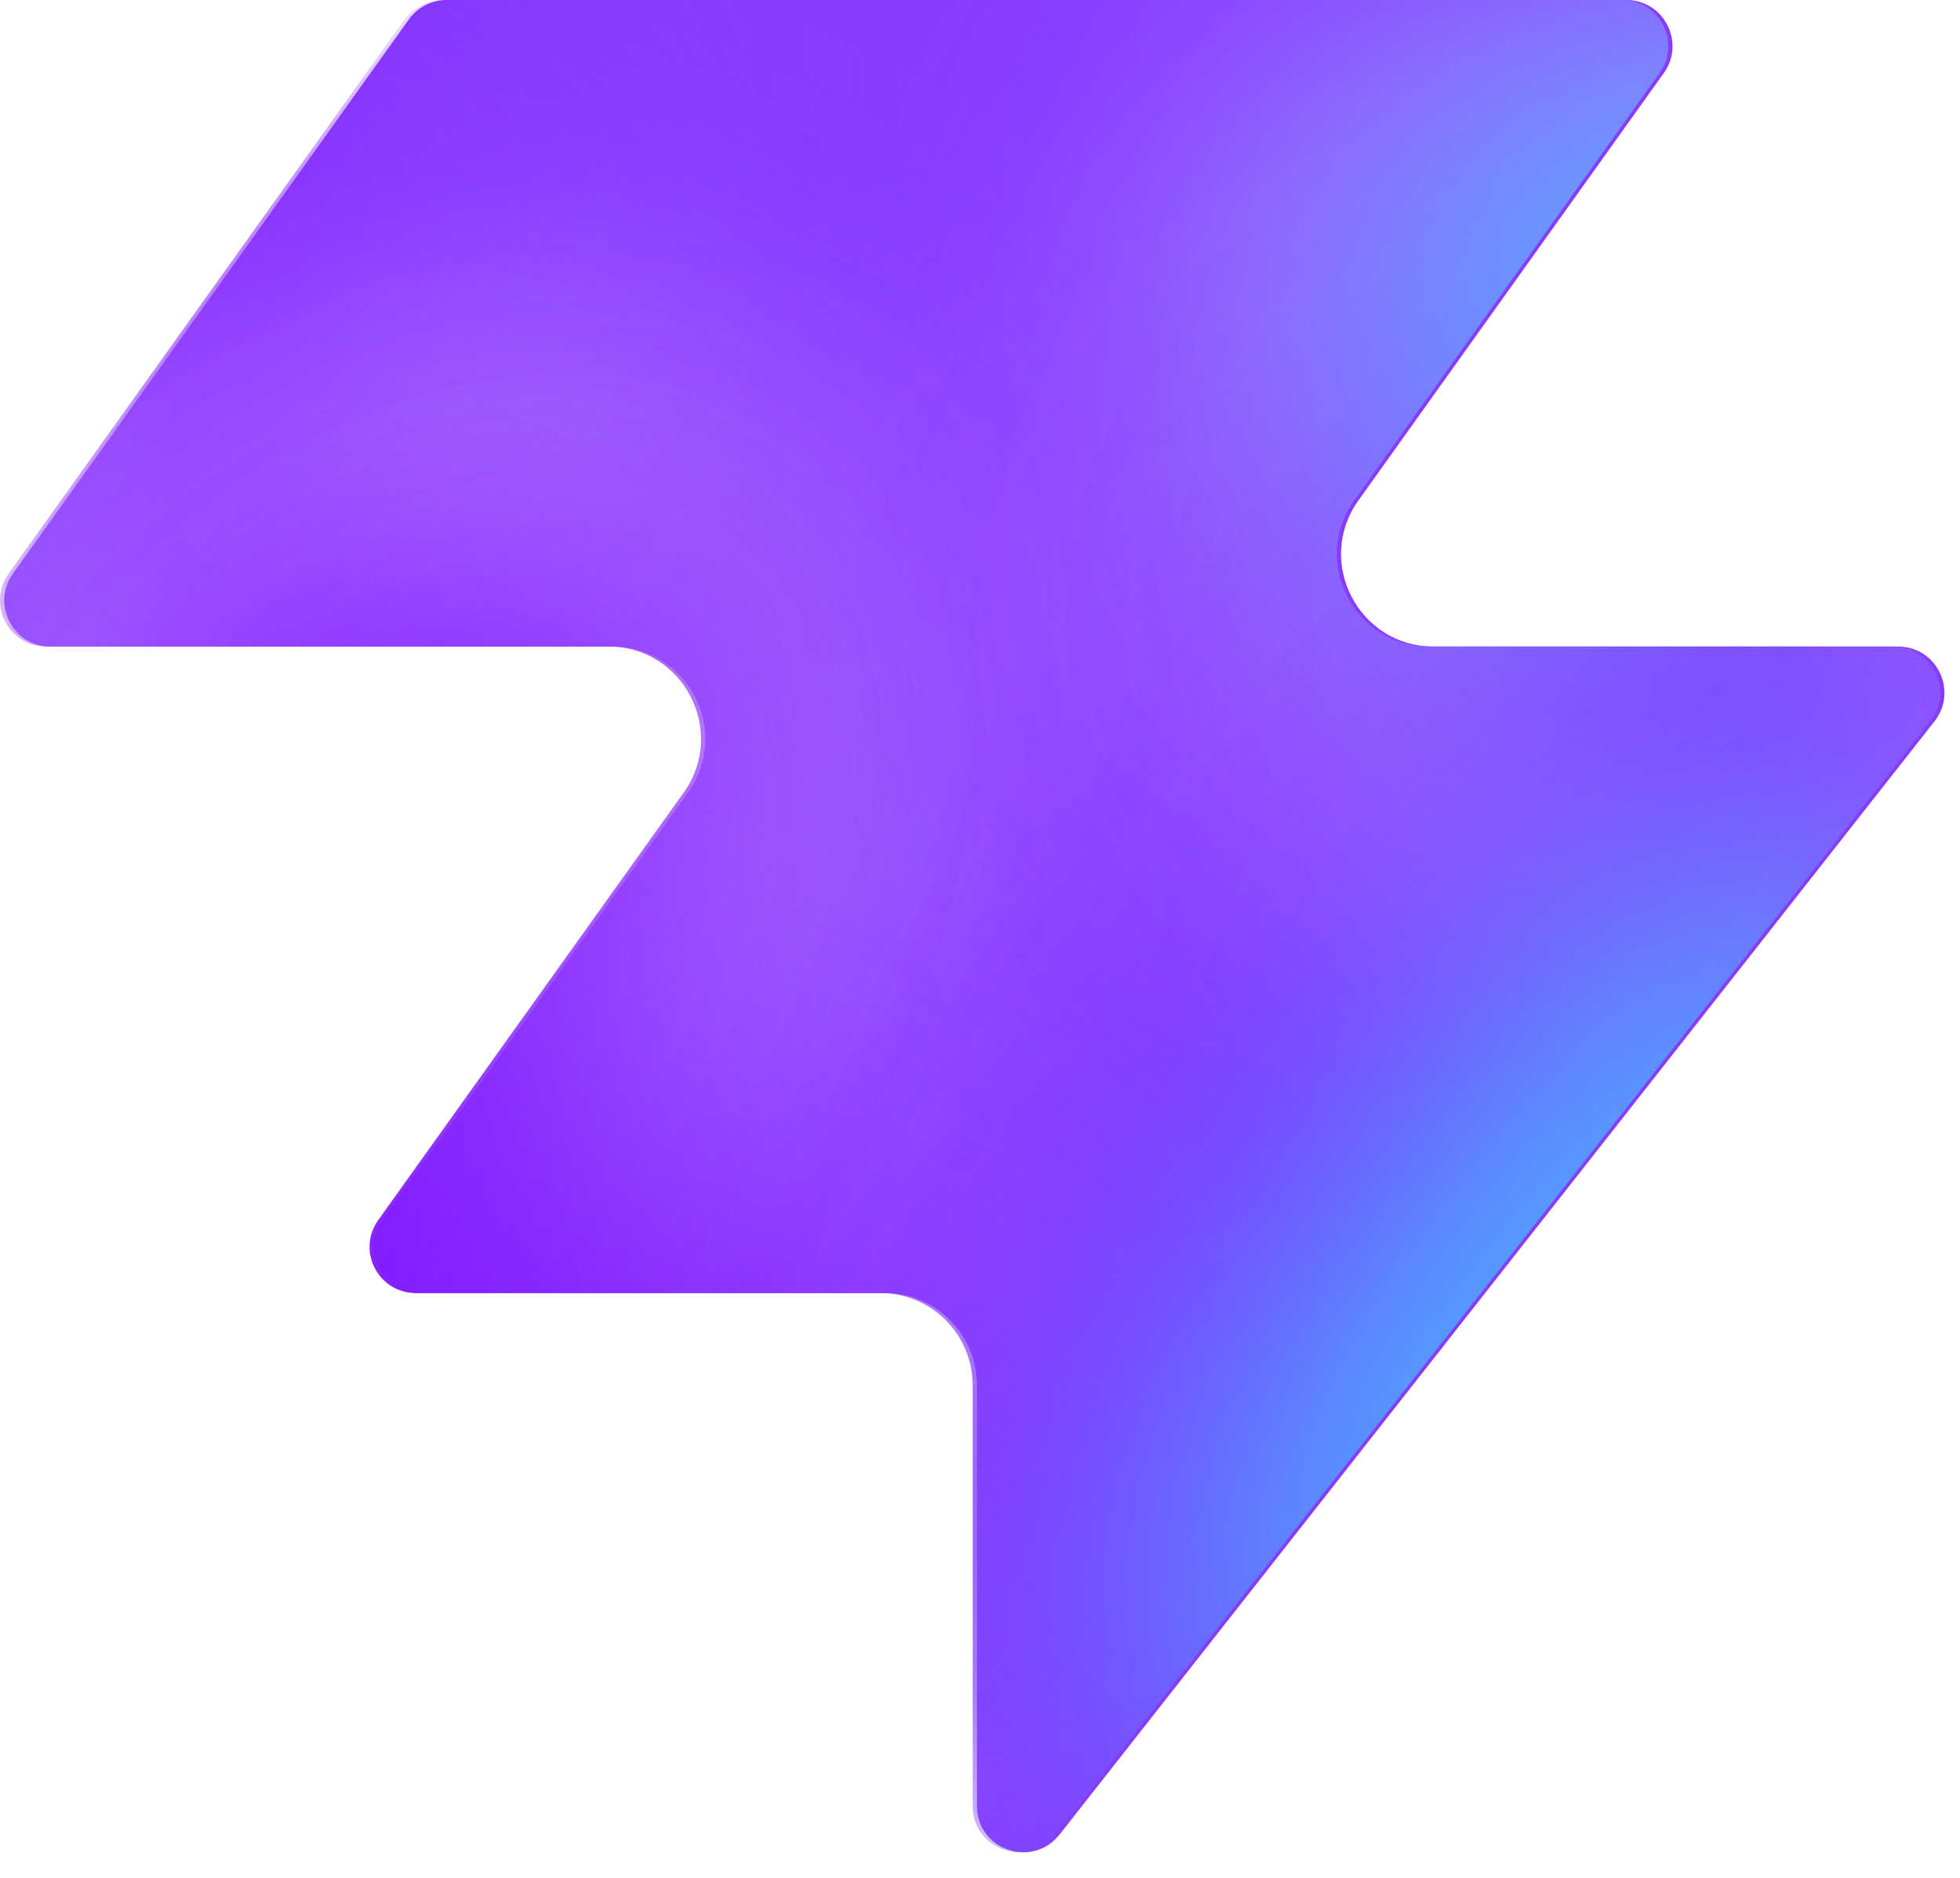
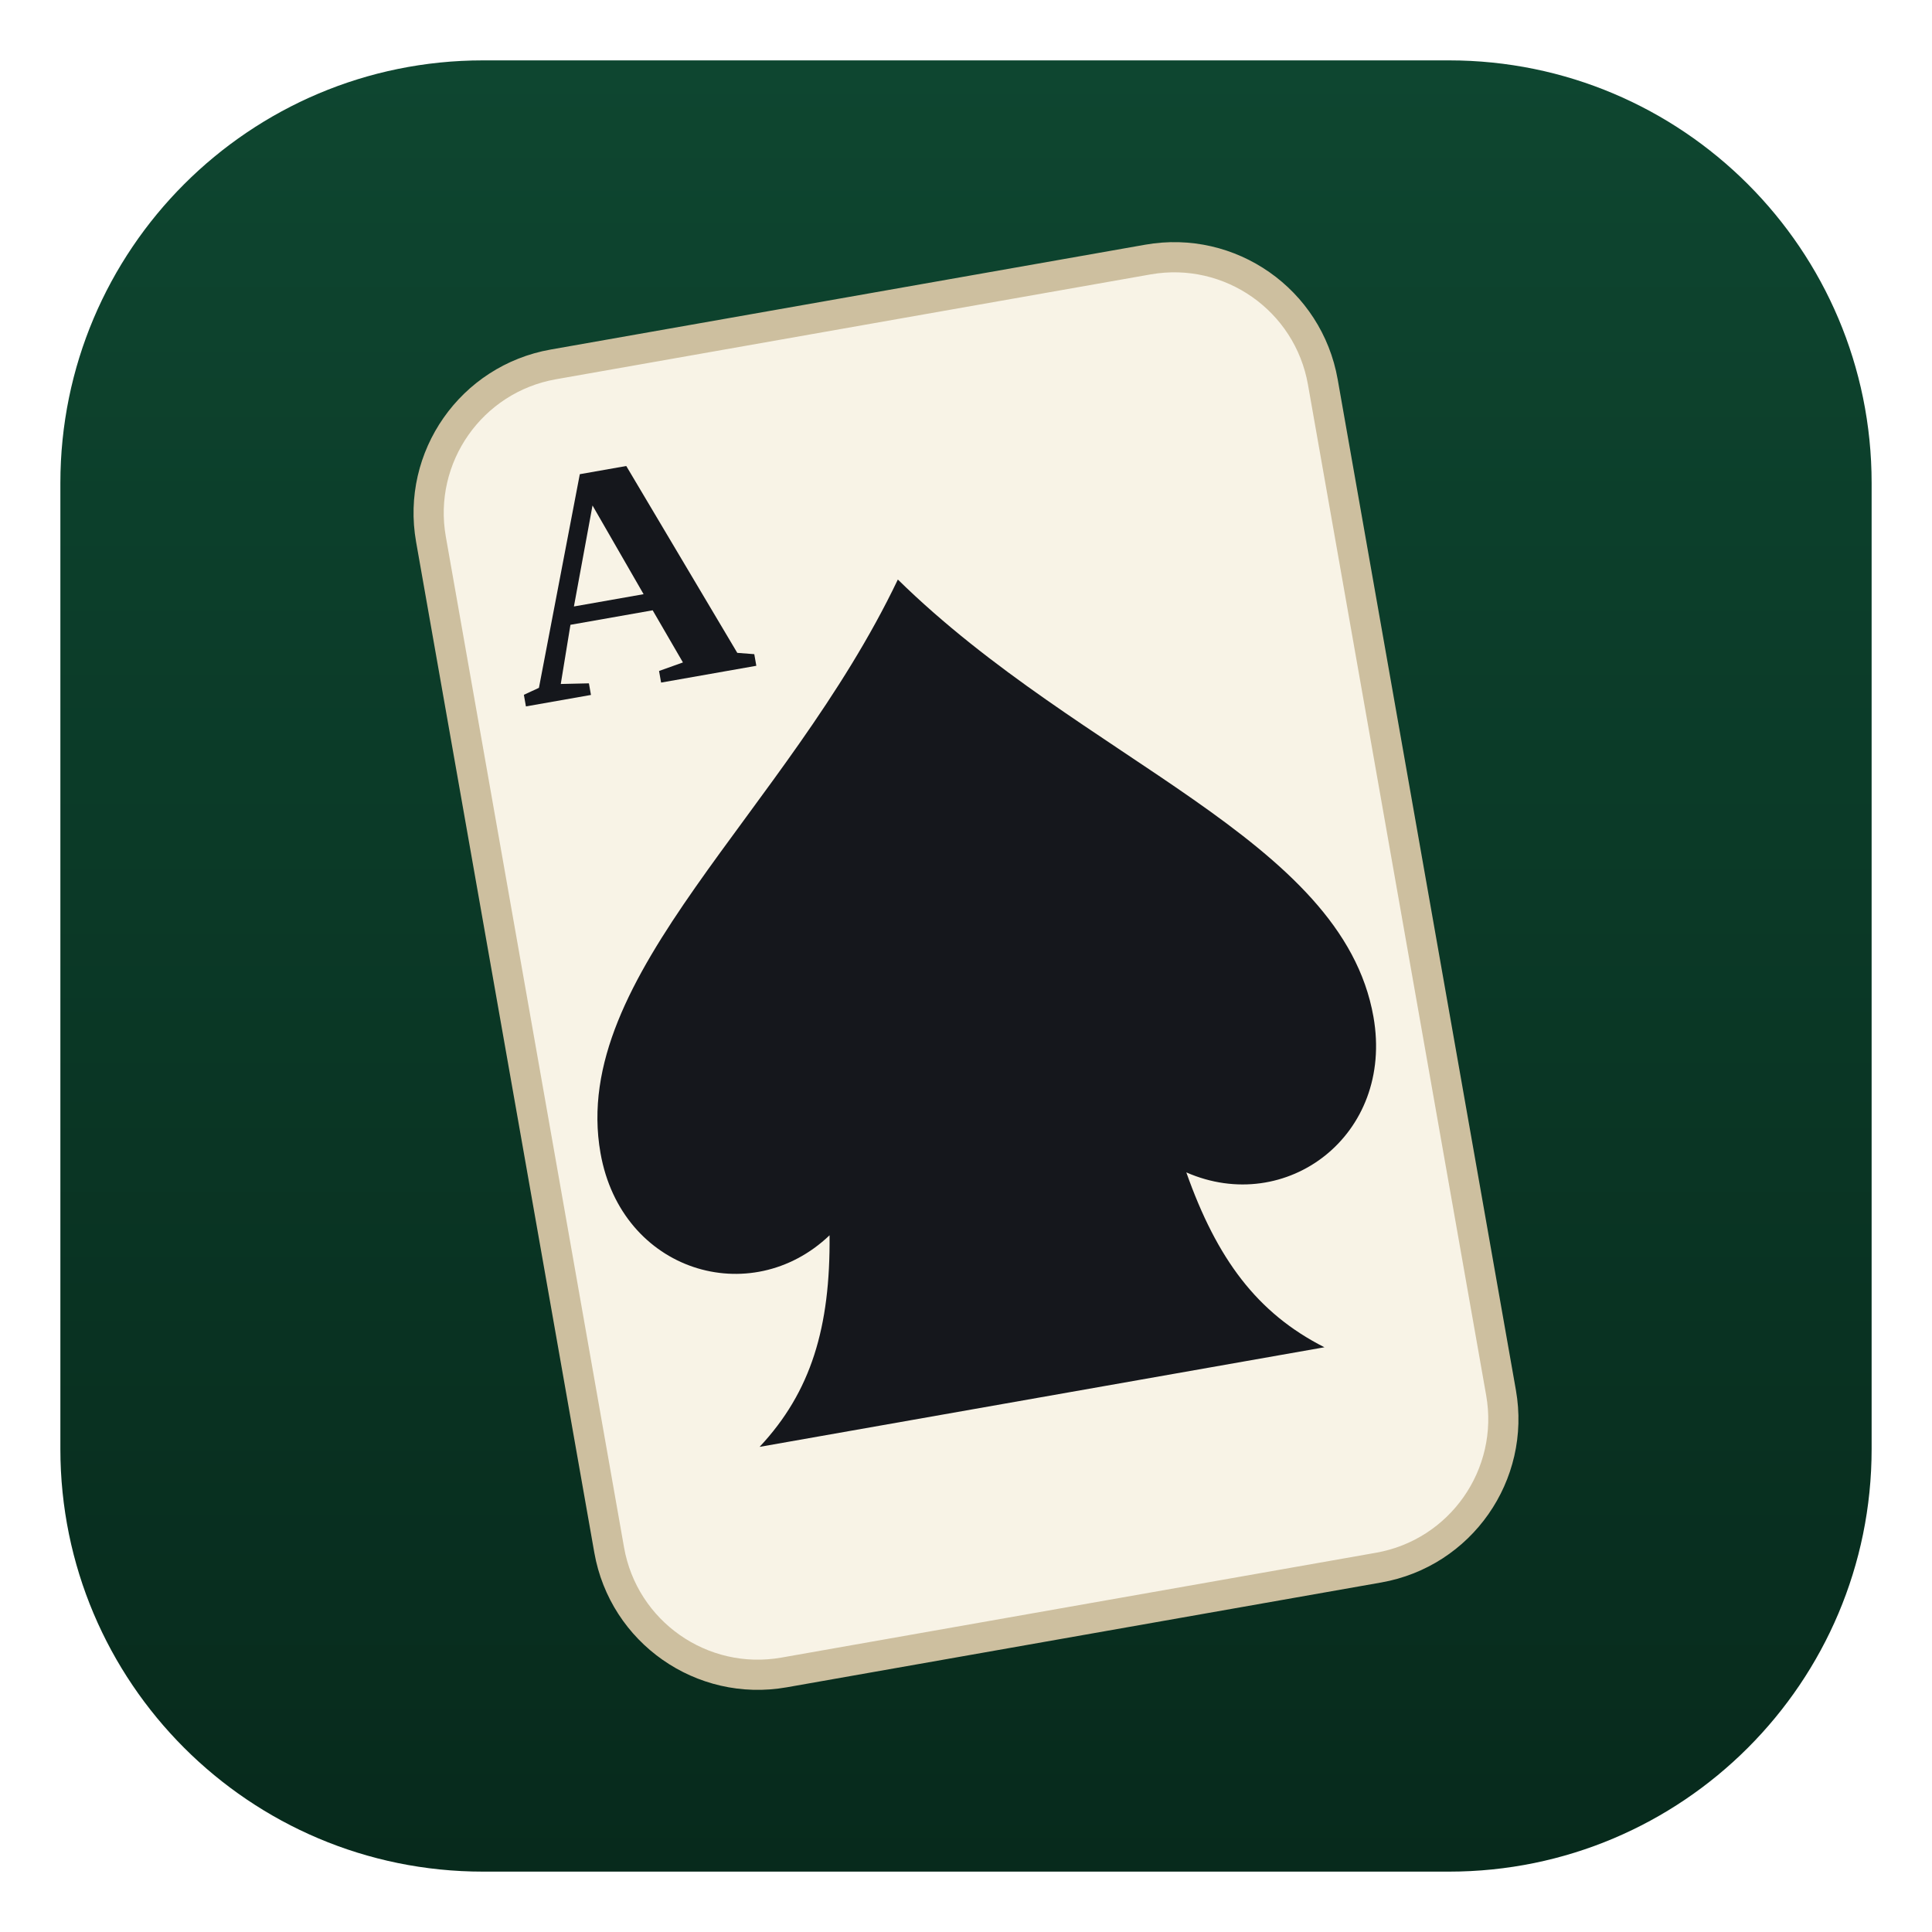
- <svg xmlns="http://www.w3.org/2000/svg" width="48" height="46" fill="none" viewBox="0 0 48 46">
-   <path fill="#863bff" d="M25.946 44.938c-.664.845-2.021.375-2.021-.698V33.937a2.26 2.26 0 0 0-2.262-2.262H10.287c-.92 0-1.456-1.04-.92-1.788l7.48-10.471c1.07-1.497 0-3.578-1.842-3.578H1.237c-.92 0-1.456-1.04-.92-1.788L10.013.474c.214-.297.556-.474.92-.474h28.894c.92 0 1.456 1.04.92 1.788l-7.48 10.471c-1.07 1.498 0 3.579 1.842 3.579h11.377c.943 0 1.473 1.088.89 1.83L25.947 44.94z" style="fill:#863bff;fill:color(display-p3 .525 .23 1);fill-opacity:1" />
-   <mask id="a" width="48" height="46" x="0" y="0" maskUnits="userSpaceOnUse" style="mask-type:alpha">
-     <path fill="#000" d="M25.842 44.938c-.664.844-2.021.375-2.021-.698V33.937a2.26 2.26 0 0 0-2.262-2.262H10.183c-.92 0-1.456-1.04-.92-1.788l7.48-10.471c1.07-1.498 0-3.579-1.842-3.579H1.133c-.92 0-1.456-1.04-.92-1.787L9.91.473c.214-.297.556-.474.92-.474h28.894c.92 0 1.456 1.04.92 1.788l-7.48 10.471c-1.07 1.498 0 3.578 1.842 3.578h11.377c.943 0 1.473 1.088.89 1.832L25.843 44.94z" style="fill:#000;fill-opacity:1" />
-   </mask>
-   <g mask="url(#a)">
-     <g filter="url(#b)">
-       <ellipse cx="5.508" cy="14.704" fill="#ede6ff" rx="5.508" ry="14.704" style="fill:#ede6ff;fill:color(display-p3 .927 .903 1);fill-opacity:1" transform="matrix(.00324 1 1 -.00324 -4.47 31.516)" />
-     </g>
-     <g filter="url(#c)">
-       <ellipse cx="10.399" cy="29.851" fill="#ede6ff" rx="10.399" ry="29.851" style="fill:#ede6ff;fill:color(display-p3 .927 .903 1);fill-opacity:1" transform="matrix(.00324 1 1 -.00324 -39.328 7.883)" />
-     </g>
-     <g filter="url(#d)">
-       <ellipse cx="5.508" cy="30.487" fill="#7e14ff" rx="5.508" ry="30.487" style="fill:#7e14ff;fill:color(display-p3 .492 .077 1);fill-opacity:1" transform="rotate(89.814 -25.913 -14.639)scale(1 -1)" />
-     </g>
-     <g filter="url(#e)">
-       <ellipse cx="5.508" cy="30.599" fill="#7e14ff" rx="5.508" ry="30.599" style="fill:#7e14ff;fill:color(display-p3 .492 .077 1);fill-opacity:1" transform="rotate(89.814 -32.644 -3.334)scale(1 -1)" />
-     </g>
-     <g filter="url(#f)">
-       <ellipse cx="5.508" cy="30.599" fill="#7e14ff" rx="5.508" ry="30.599" style="fill:#7e14ff;fill:color(display-p3 .492 .077 1);fill-opacity:1" transform="matrix(.00324 1 1 -.00324 -34.34 30.47)" />
-     </g>
-     <g filter="url(#g)">
-       <ellipse cx="14.072" cy="22.078" fill="#ede6ff" rx="14.072" ry="22.078" style="fill:#ede6ff;fill:color(display-p3 .927 .903 1);fill-opacity:1" transform="rotate(93.35 24.506 48.493)scale(-1 1)" />
-     </g>
-     <g filter="url(#h)">
-       <ellipse cx="3.47" cy="21.501" fill="#7e14ff" rx="3.47" ry="21.501" style="fill:#7e14ff;fill:color(display-p3 .492 .077 1);fill-opacity:1" transform="rotate(89.009 28.708 47.59)scale(-1 1)" />
-     </g>
-     <g filter="url(#i)">
-       <ellipse cx="3.47" cy="21.501" fill="#7e14ff" rx="3.47" ry="21.501" style="fill:#7e14ff;fill:color(display-p3 .492 .077 1);fill-opacity:1" transform="rotate(89.009 28.708 47.59)scale(-1 1)" />
-     </g>
-     <g filter="url(#j)">
-       <ellipse cx=".387" cy="8.972" fill="#7e14ff" rx="4.407" ry="29.108" style="fill:#7e14ff;fill:color(display-p3 .492 .077 1);fill-opacity:1" transform="rotate(39.51 .387 8.972)" />
-     </g>
-     <g filter="url(#k)">
-       <ellipse cx="47.523" cy="-6.092" fill="#7e14ff" rx="4.407" ry="29.108" style="fill:#7e14ff;fill:color(display-p3 .492 .077 1);fill-opacity:1" transform="rotate(37.892 47.523 -6.092)" />
-     </g>
-     <g filter="url(#l)">
-       <ellipse cx="41.412" cy="6.333" fill="#47bfff" rx="5.971" ry="9.665" style="fill:#47bfff;fill:color(display-p3 .28 .748 1);fill-opacity:1" transform="rotate(37.892 41.412 6.333)" />
-     </g>
-     <g filter="url(#m)">
-       <ellipse cx="-1.879" cy="38.332" fill="#7e14ff" rx="4.407" ry="29.108" style="fill:#7e14ff;fill:color(display-p3 .492 .077 1);fill-opacity:1" transform="rotate(37.892 -1.88 38.332)" />
-     </g>
-     <g filter="url(#n)">
-       <ellipse cx="-1.879" cy="38.332" fill="#7e14ff" rx="4.407" ry="29.108" style="fill:#7e14ff;fill:color(display-p3 .492 .077 1);fill-opacity:1" transform="rotate(37.892 -1.88 38.332)" />
-     </g>
-     <g filter="url(#o)">
-       <ellipse cx="35.651" cy="29.907" fill="#7e14ff" rx="4.407" ry="29.108" style="fill:#7e14ff;fill:color(display-p3 .492 .077 1);fill-opacity:1" transform="rotate(37.892 35.651 29.907)" />
-     </g>
-     <g filter="url(#p)">
-       <ellipse cx="38.418" cy="32.4" fill="#47bfff" rx="5.971" ry="15.297" style="fill:#47bfff;fill:color(display-p3 .28 .748 1);fill-opacity:1" transform="rotate(37.892 38.418 32.4)" />
-     </g>
+ <svg xmlns="http://www.w3.org/2000/svg" viewBox="0 0 64 64" width="64" height="64">
+   <defs>
+     <linearGradient id="felt" x1="0" y1="0" x2="0" y2="1">
+       <stop offset="0" stop-color="#0e4630" />
+       <stop offset="1" stop-color="#072a1c" />
+     </linearGradient>
+   </defs>
+   <rect x="2" y="2" width="60" height="60" rx="14" fill="url(#felt)" />
+   <g transform="rotate(-10 32 32)">
+     <rect x="17" y="10" width="30" height="44" rx="5" fill="#f8f3e6" stroke="#cdbf9f" stroke-width="1" />
+     <path d="M32 19 C 27 26 19 30 19 36 C 19 40 23 42 26 40 C 25.5 43 24.5 45 22.5 46.5 L 41.5 46.5 C 39.5 45 38.5 43 38 40 C 41 42 45 40 45 36 C 45 30 37 26 32 19 Z" fill="#15171c" />
+     <text x="23" y="21" font-family="Georgia, 'Times New Roman', serif" font-size="11" font-weight="700" fill="#15171c" text-anchor="middle">A</text>
  </g>
-   <defs>
-     <filter id="b" width="60.045" height="41.654" x="-19.77" y="16.149" color-interpolation-filters="sRGB" filterUnits="userSpaceOnUse">
-       <feFlood flood-opacity="0" result="BackgroundImageFix" />
-       <feBlend in="SourceGraphic" in2="BackgroundImageFix" result="shape" />
-       <feGaussianBlur result="effect1_foregroundBlur_2002_17158" stdDeviation="7.659" />
-     </filter>
-     <filter id="c" width="90.34" height="51.437" x="-54.613" y="-7.533" color-interpolation-filters="sRGB" filterUnits="userSpaceOnUse">
-       <feFlood flood-opacity="0" result="BackgroundImageFix" />
-       <feBlend in="SourceGraphic" in2="BackgroundImageFix" result="shape" />
-       <feGaussianBlur result="effect1_foregroundBlur_2002_17158" stdDeviation="7.659" />
-     </filter>
-     <filter id="d" width="79.355" height="29.4" x="-49.64" y="2.03" color-interpolation-filters="sRGB" filterUnits="userSpaceOnUse">
-       <feFlood flood-opacity="0" result="BackgroundImageFix" />
-       <feBlend in="SourceGraphic" in2="BackgroundImageFix" result="shape" />
-       <feGaussianBlur result="effect1_foregroundBlur_2002_17158" stdDeviation="4.596" />
-     </filter>
-     <filter id="e" width="79.579" height="29.4" x="-45.045" y="20.029" color-interpolation-filters="sRGB" filterUnits="userSpaceOnUse">
-       <feFlood flood-opacity="0" result="BackgroundImageFix" />
-       <feBlend in="SourceGraphic" in2="BackgroundImageFix" result="shape" />
-       <feGaussianBlur result="effect1_foregroundBlur_2002_17158" stdDeviation="4.596" />
-     </filter>
-     <filter id="f" width="79.579" height="29.4" x="-43.513" y="21.178" color-interpolation-filters="sRGB" filterUnits="userSpaceOnUse">
-       <feFlood flood-opacity="0" result="BackgroundImageFix" />
-       <feBlend in="SourceGraphic" in2="BackgroundImageFix" result="shape" />
-       <feGaussianBlur result="effect1_foregroundBlur_2002_17158" stdDeviation="4.596" />
-     </filter>
-     <filter id="g" width="74.749" height="58.852" x="15.756" y="-17.901" color-interpolation-filters="sRGB" filterUnits="userSpaceOnUse">
-       <feFlood flood-opacity="0" result="BackgroundImageFix" />
-       <feBlend in="SourceGraphic" in2="BackgroundImageFix" result="shape" />
-       <feGaussianBlur result="effect1_foregroundBlur_2002_17158" stdDeviation="7.659" />
-     </filter>
-     <filter id="h" width="61.377" height="25.362" x="23.548" y="2.284" color-interpolation-filters="sRGB" filterUnits="userSpaceOnUse">
-       <feFlood flood-opacity="0" result="BackgroundImageFix" />
-       <feBlend in="SourceGraphic" in2="BackgroundImageFix" result="shape" />
-       <feGaussianBlur result="effect1_foregroundBlur_2002_17158" stdDeviation="4.596" />
-     </filter>
-     <filter id="i" width="61.377" height="25.362" x="23.548" y="2.284" color-interpolation-filters="sRGB" filterUnits="userSpaceOnUse">
-       <feFlood flood-opacity="0" result="BackgroundImageFix" />
-       <feBlend in="SourceGraphic" in2="BackgroundImageFix" result="shape" />
-       <feGaussianBlur result="effect1_foregroundBlur_2002_17158" stdDeviation="4.596" />
-     </filter>
-     <filter id="j" width="56.045" height="63.649" x="-27.636" y="-22.853" color-interpolation-filters="sRGB" filterUnits="userSpaceOnUse">
-       <feFlood flood-opacity="0" result="BackgroundImageFix" />
-       <feBlend in="SourceGraphic" in2="BackgroundImageFix" result="shape" />
-       <feGaussianBlur result="effect1_foregroundBlur_2002_17158" stdDeviation="4.596" />
-     </filter>
-     <filter id="k" width="54.814" height="64.646" x="20.116" y="-38.415" color-interpolation-filters="sRGB" filterUnits="userSpaceOnUse">
-       <feFlood flood-opacity="0" result="BackgroundImageFix" />
-       <feBlend in="SourceGraphic" in2="BackgroundImageFix" result="shape" />
-       <feGaussianBlur result="effect1_foregroundBlur_2002_17158" stdDeviation="4.596" />
-     </filter>
-     <filter id="l" width="33.541" height="35.313" x="24.641" y="-11.323" color-interpolation-filters="sRGB" filterUnits="userSpaceOnUse">
-       <feFlood flood-opacity="0" result="BackgroundImageFix" />
-       <feBlend in="SourceGraphic" in2="BackgroundImageFix" result="shape" />
-       <feGaussianBlur result="effect1_foregroundBlur_2002_17158" stdDeviation="4.596" />
-     </filter>
-     <filter id="m" width="54.814" height="64.646" x="-29.286" y="6.009" color-interpolation-filters="sRGB" filterUnits="userSpaceOnUse">
-       <feFlood flood-opacity="0" result="BackgroundImageFix" />
-       <feBlend in="SourceGraphic" in2="BackgroundImageFix" result="shape" />
-       <feGaussianBlur result="effect1_foregroundBlur_2002_17158" stdDeviation="4.596" />
-     </filter>
-     <filter id="n" width="54.814" height="64.646" x="-29.286" y="6.009" color-interpolation-filters="sRGB" filterUnits="userSpaceOnUse">
-       <feFlood flood-opacity="0" result="BackgroundImageFix" />
-       <feBlend in="SourceGraphic" in2="BackgroundImageFix" result="shape" />
-       <feGaussianBlur result="effect1_foregroundBlur_2002_17158" stdDeviation="4.596" />
-     </filter>
-     <filter id="o" width="54.814" height="64.646" x="8.244" y="-2.416" color-interpolation-filters="sRGB" filterUnits="userSpaceOnUse">
-       <feFlood flood-opacity="0" result="BackgroundImageFix" />
-       <feBlend in="SourceGraphic" in2="BackgroundImageFix" result="shape" />
-       <feGaussianBlur result="effect1_foregroundBlur_2002_17158" stdDeviation="4.596" />
-     </filter>
-     <filter id="p" width="39.409" height="43.623" x="18.713" y="10.588" color-interpolation-filters="sRGB" filterUnits="userSpaceOnUse">
-       <feFlood flood-opacity="0" result="BackgroundImageFix" />
-       <feBlend in="SourceGraphic" in2="BackgroundImageFix" result="shape" />
-       <feGaussianBlur result="effect1_foregroundBlur_2002_17158" stdDeviation="4.596" />
-     </filter>
-   </defs>
</svg>
